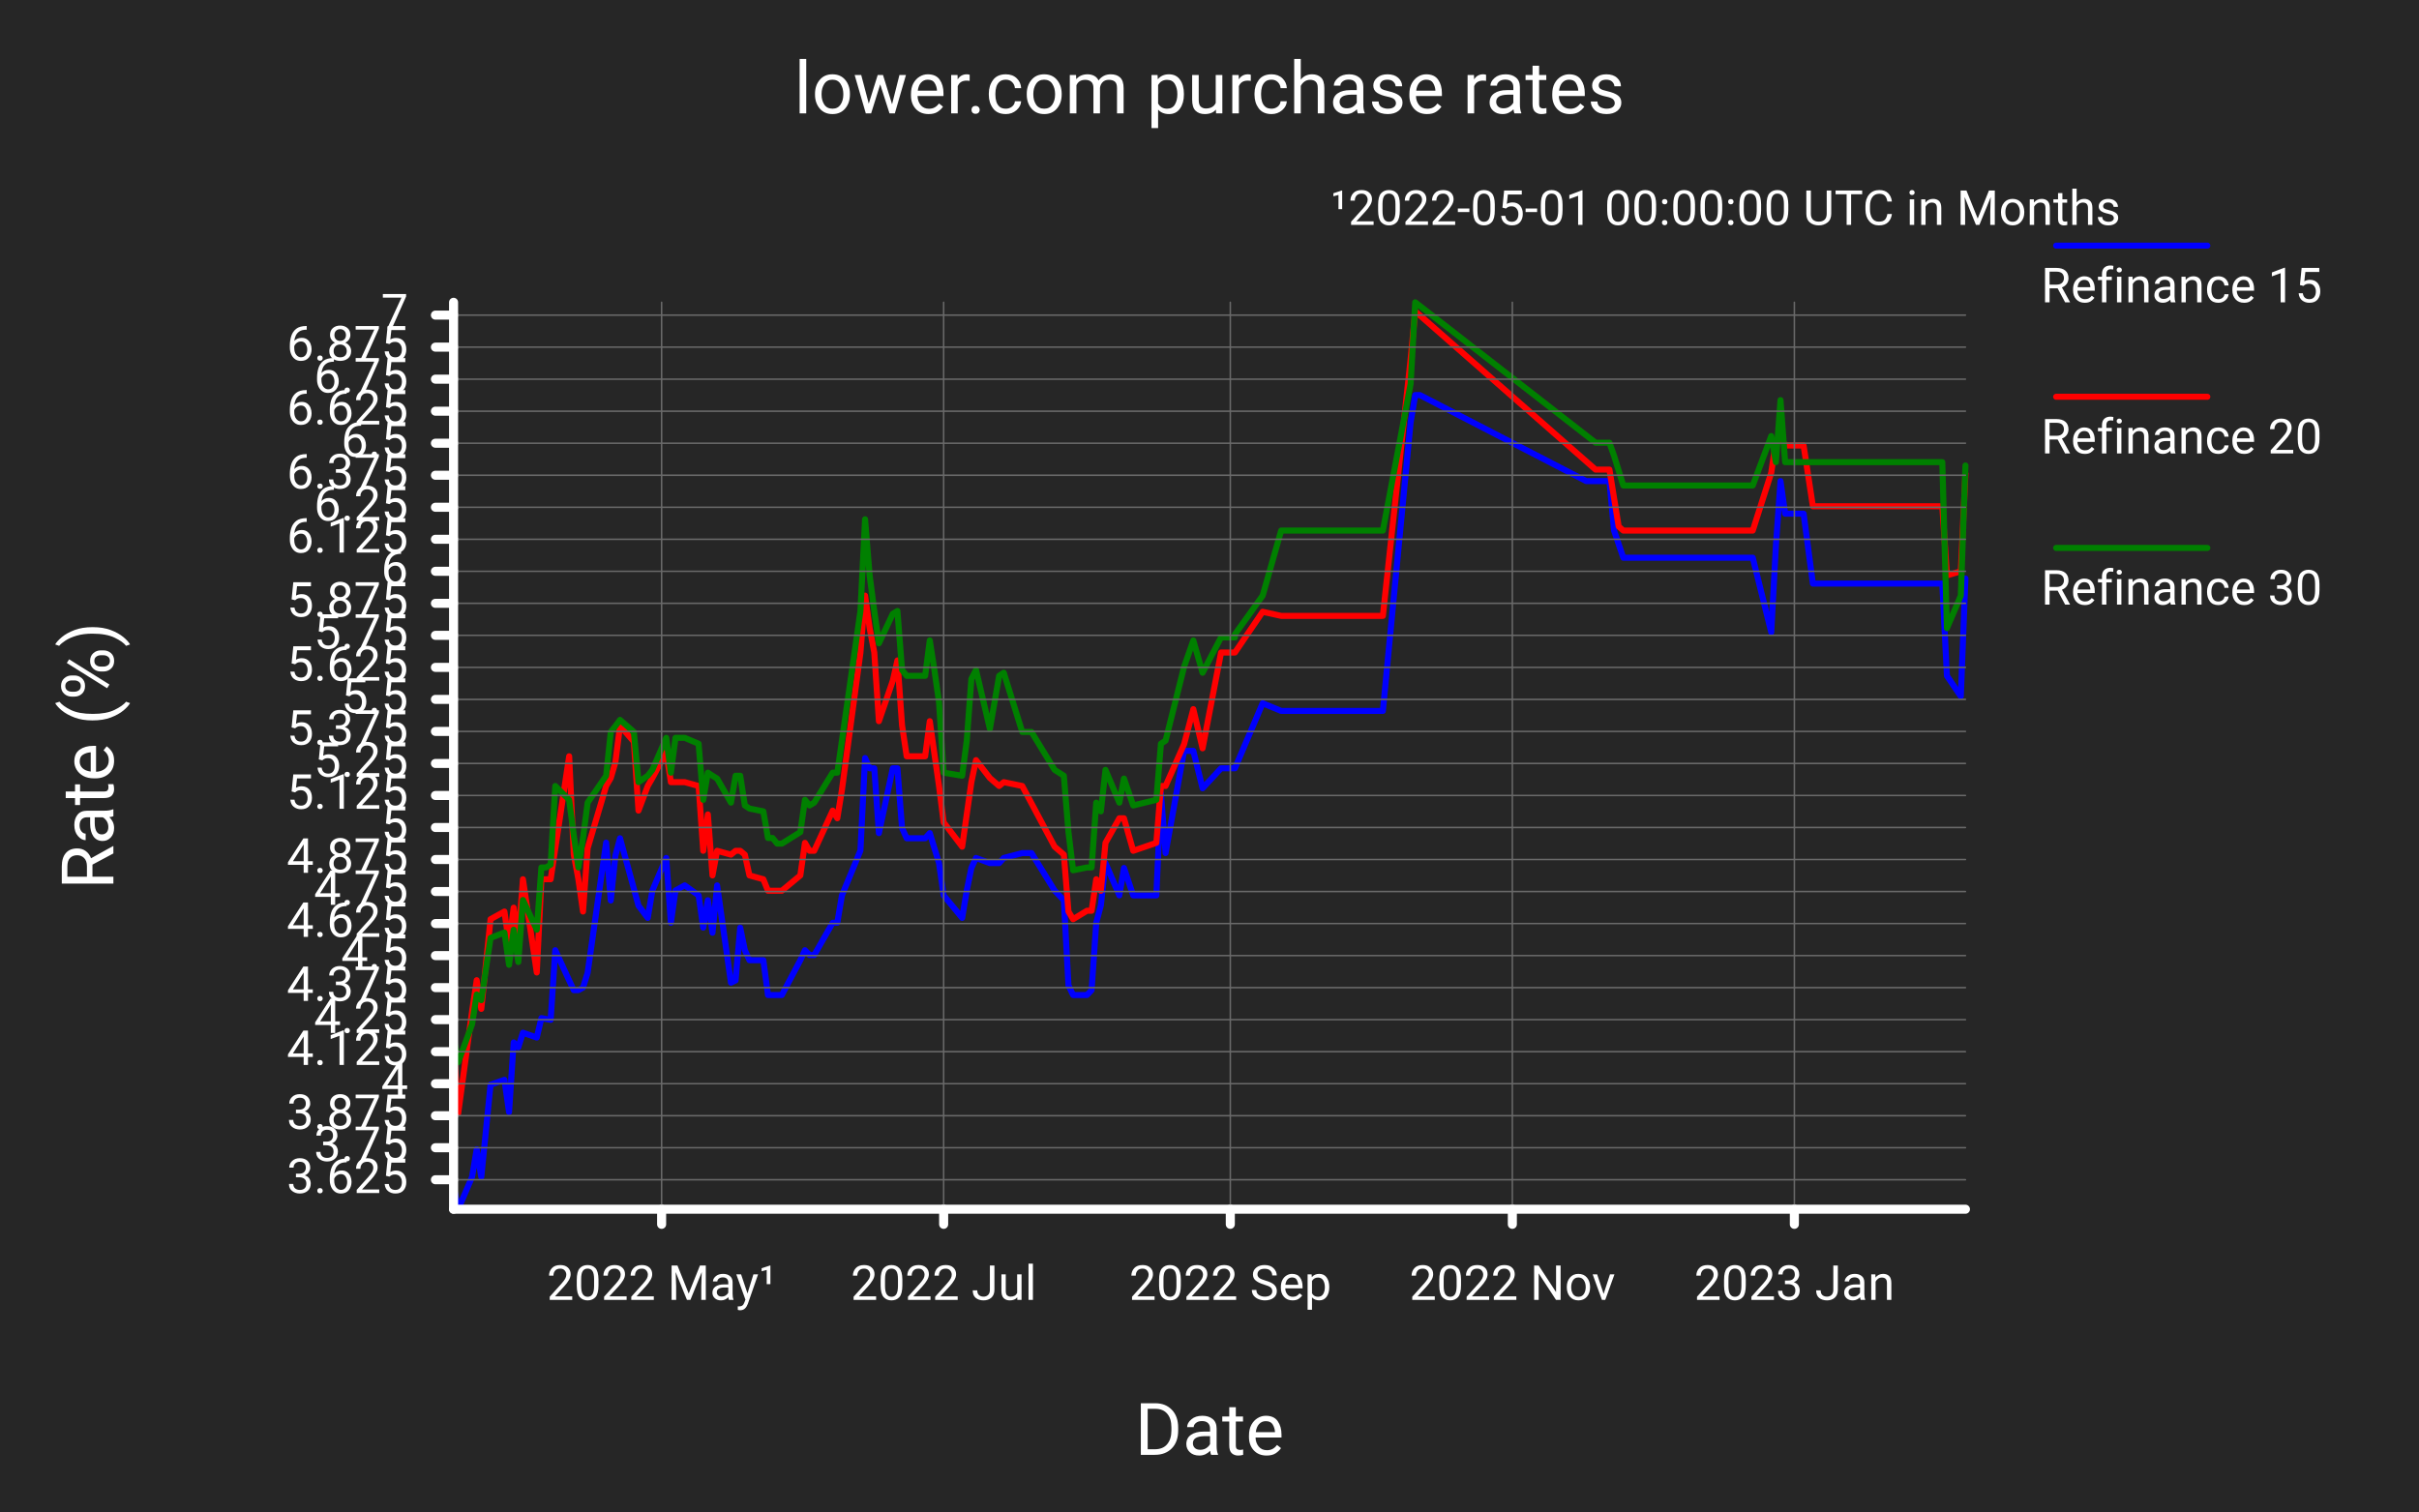
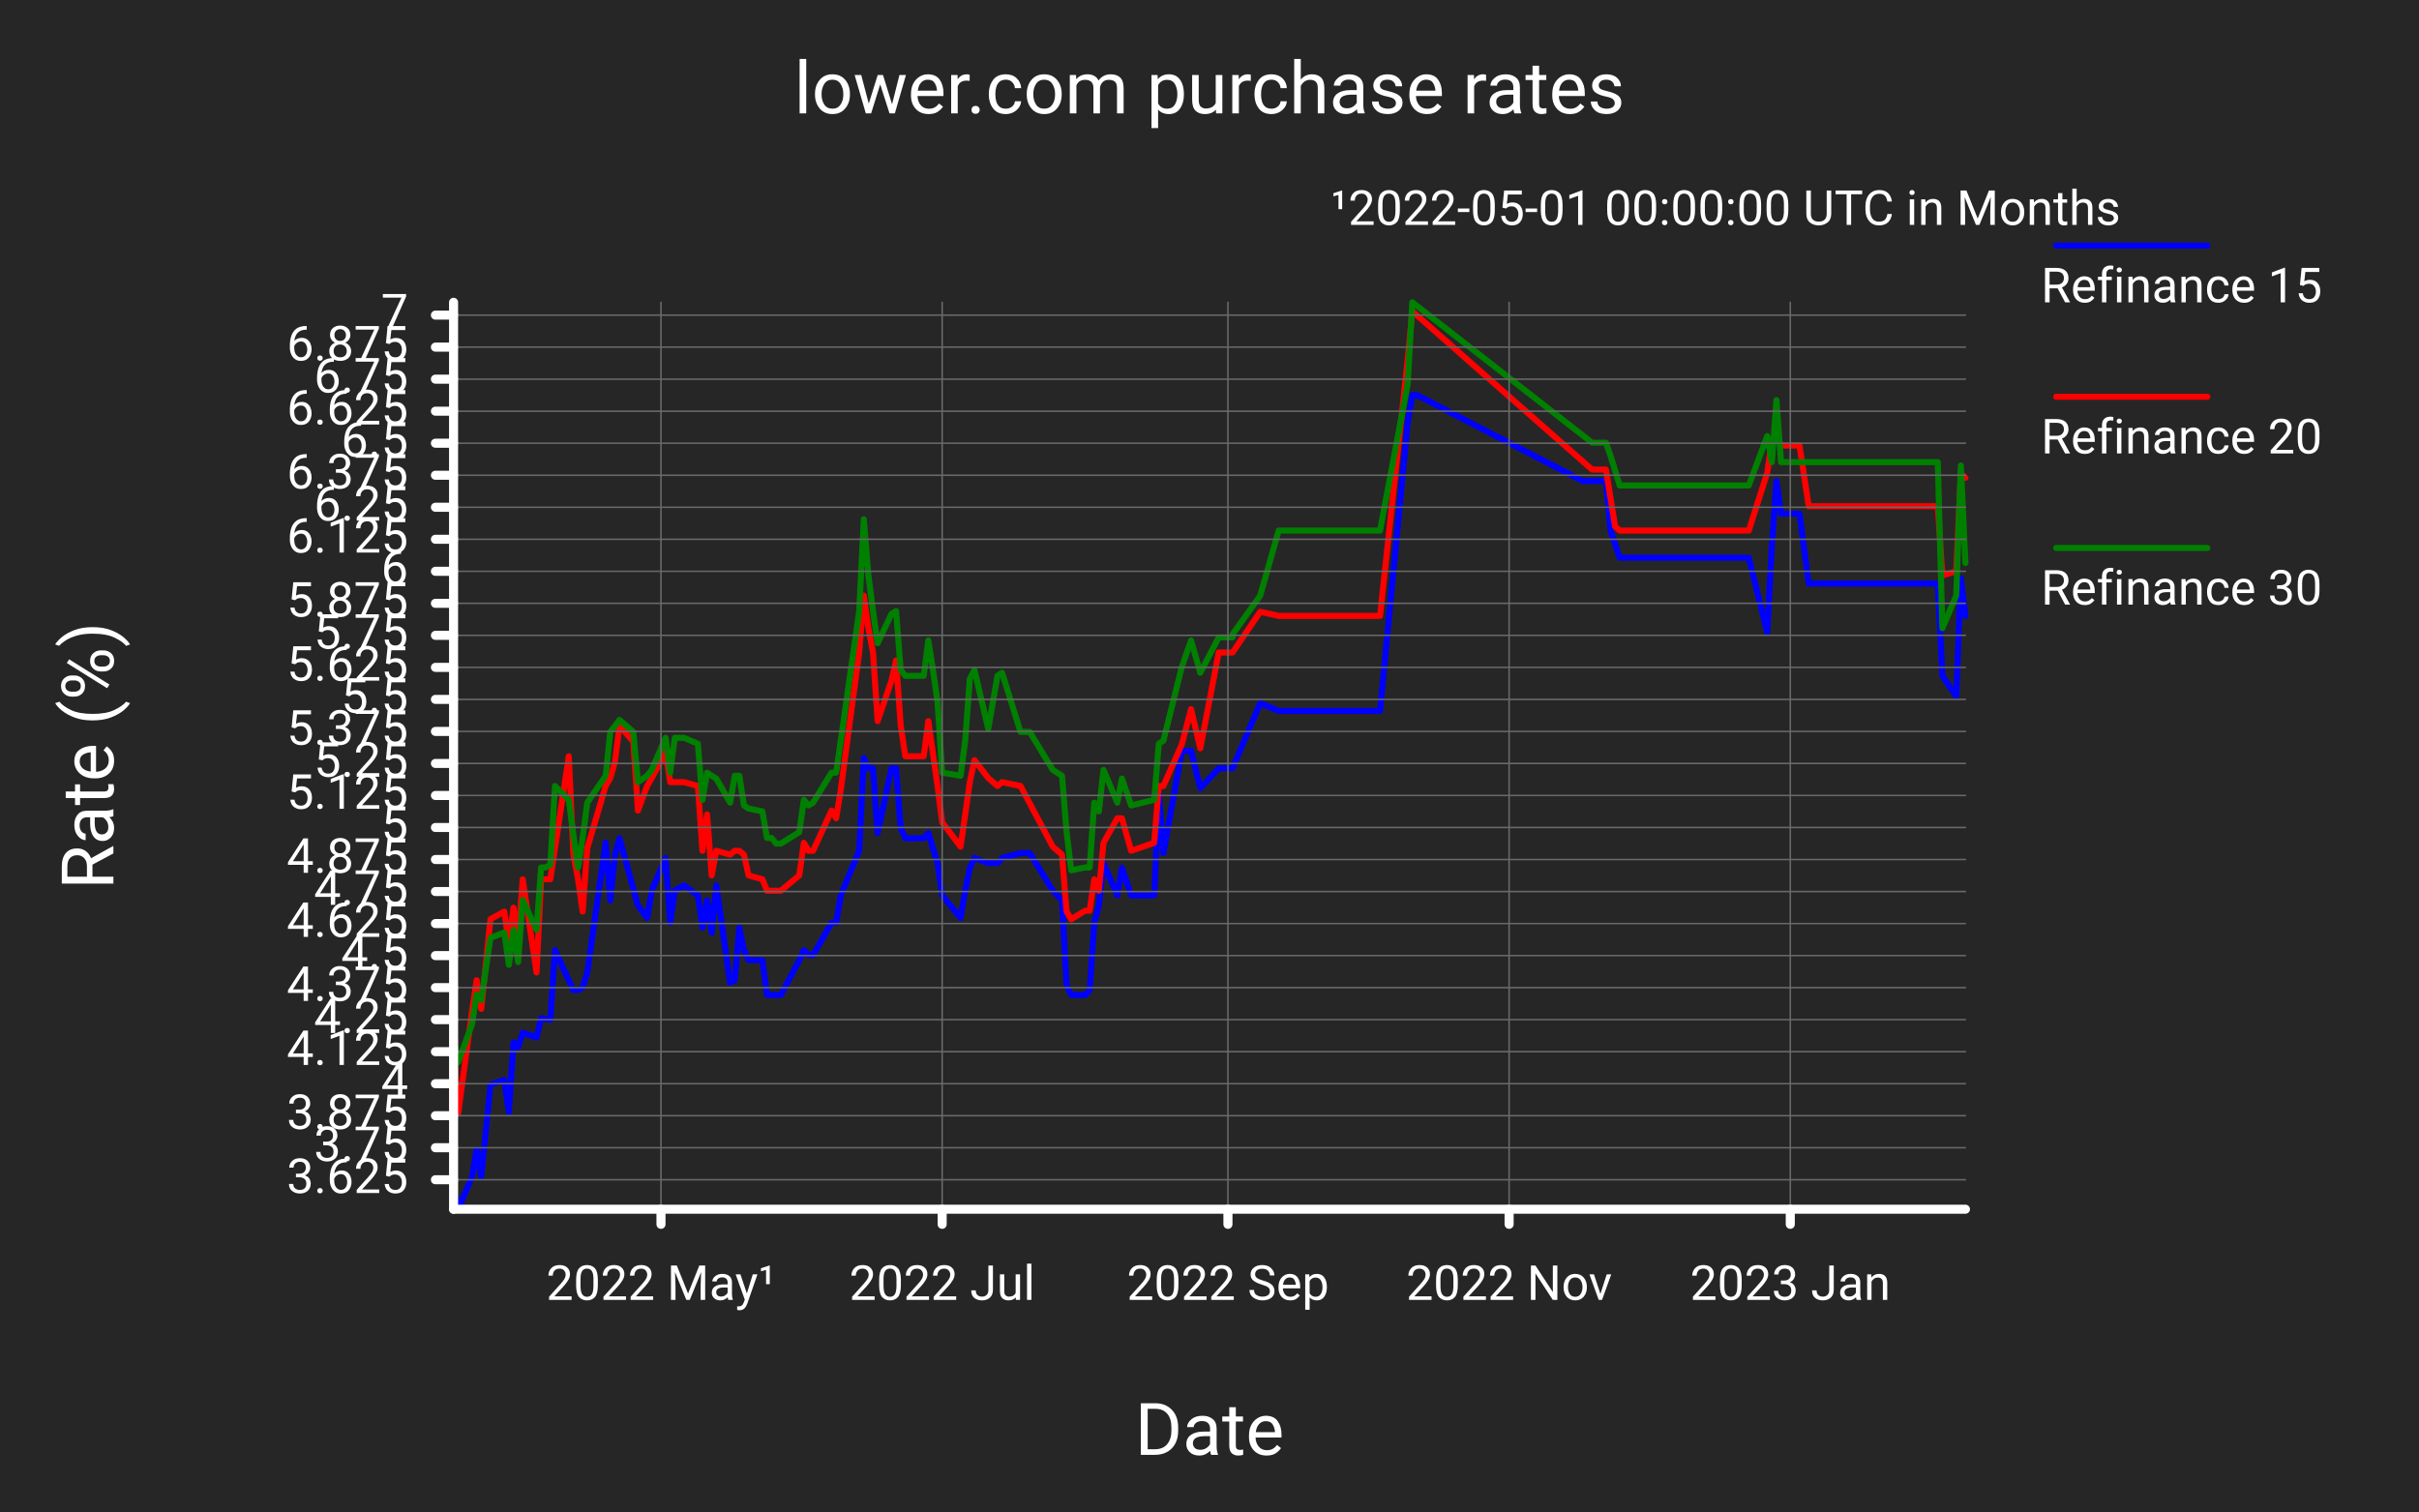
<svg xmlns="http://www.w3.org/2000/svg" class="poloto" width="800" height="500" viewBox="0 0 800 500">
  <style>.poloto{stroke-linecap:round;stroke-linejoin:round;font-family:Roboto,sans-serif;font-size:16px;}.poloto_background{fill:#262626;}.poloto_scatter{stroke-width:7}.poloto_tick_line{stroke:dimgray;stroke-width:0.5}.poloto_line{stroke-width:2}.poloto_text{fill: white;}.poloto_axis_lines{stroke: white;stroke-width:3;fill:none;stroke-dasharray:none}.poloto_title{font-size:24px;dominant-baseline:start;text-anchor:middle;}.poloto_xname{font-size:24px;dominant-baseline:start;text-anchor:middle;}.poloto_yname{font-size:24px;dominant-baseline:start;text-anchor:middle;}.poloto0stroke{stroke:blue;}.poloto1stroke{stroke:red;}.poloto2stroke{stroke:green;}.poloto3stroke{stroke:gold;}.poloto4stroke{stroke:aqua;}.poloto5stroke{stroke:lime;}.poloto6stroke{stroke:orange;}.poloto7stroke{stroke:chocolate;}.poloto0fill{fill:blue;}.poloto1fill{fill:red;}.poloto2fill{fill:green;}.poloto3fill{fill:gold;}.poloto4fill{fill:aqua;}.poloto5fill{fill:lime;}.poloto6fill{fill:orange;}.poloto7fill{fill:chocolate;}</style>
  <circle r="1e5" class="poloto_background" />
  <text class="poloto_text poloto_legend_text" x="675" y="100">Refinance 15</text>
  <line class="poloto_line poloto_legend_icon poloto0stroke poloto0legend" stroke="black" x1="680" x2="730" y1="81.25" y2="81.25" />
-   <path class="poloto_line poloto0stroke" fill="none" stroke="black" d=" M 150.00 392.46 L 151.53 400.00 L 156.12 389.32 L 157.65 380.17 L 159.17 389.32 L 159.17 389.32 L 162.23 358.81 L 166.82 357.20 L 168.35 367.88 L 169.88 344.83 L 171.41 346.44 L 172.94 341.61 L 177.52 343.22 L 179.05 336.78 L 179.05 336.78 L 182.11 337.37 L 183.64 314.32 L 188.23 324.32 L 189.76 327.54 L 191.28 327.54 L 192.81 326.69 L 194.34 321.78 L 200.46 278.73 L 201.99 297.88 L 203.52 283.05 L 205.05 277.29 L 205.05 277.29 L 211.16 299.58 L 214.22 303.64 L 215.75 294.58 L 220.34 283.81 L 221.87 305.25 L 223.39 294.58 L 223.39 294.58 L 226.45 292.88 L 231.04 296.19 L 232.57 306.86 L 232.57 306.86 L 234.10 297.80 L 235.63 308.56 L 237.16 292.88 L 241.74 325.08 L 243.27 324.32 L 244.80 306.86 L 244.80 306.86 L 246.33 314.32 L 247.86 317.63 L 252.45 317.63 L 253.98 329.15 L 255.50 329.15 L 257.03 329.15 L 258.56 329.15 L 264.68 317.63 L 266.21 314.32 L 267.74 315.93 L 269.27 315.93 L 269.27 315.93 L 275.38 305.25 L 276.91 305.25 L 278.44 296.19 L 284.56 281.36 L 286.09 250.76 L 287.61 254.15 L 289.14 254.15 L 290.67 275.59 L 295.26 254.15 L 296.79 254.15 L 298.32 273.90 L 299.85 277.29 L 305.96 277.29 L 307.49 275.59 L 309.02 280.59 L 310.55 285.51 L 312.08 296.19 L 318.20 303.64 L 319.72 294.58 L 321.25 287.12 L 322.78 283.81 L 327.37 285.51 L 330.43 285.51 L 331.96 283.81 L 338.07 282.20 L 338.07 282.20 L 338.07 282.20 L 338.07 282.20 L 338.07 282.20 L 338.07 282.20 L 341.13 282.20 L 341.13 282.20 L 341.13 282.20 L 341.13 282.20 L 341.13 282.20 L 341.13 282.20 L 348.78 294.58 L 351.83 297.80 L 353.36 325.93 L 354.89 329.15 L 359.48 329.15 L 361.01 327.54 L 362.54 305.25 L 364.07 299.49 L 365.60 285.51 L 370.18 296.19 L 370.18 296.19 L 371.71 287.12 L 374.77 296.19 L 374.77 296.19 L 382.42 296.19 L 383.94 262.46 L 385.47 282.20 L 391.59 248.39 L 394.65 248.39 L 394.65 248.39 L 397.71 260.76 L 403.82 254.15 L 403.82 254.15 L 403.82 254.15 L 403.82 254.15 L 403.82 254.15 L 403.82 254.15 L 403.82 254.15 L 403.82 254.15 L 403.82 254.15 L 408.41 254.15 L 417.58 232.63 L 423.70 235.17 L 423.70 235.17 L 428.29 235.17 L 434.40 235.17 L 435.93 235.17 L 435.93 235.17 L 435.93 235.17 L 435.93 235.17 L 435.93 235.17 L 455.81 235.17 L 457.34 235.17 L 466.51 139.75 L 468.04 130.68 L 469.57 130.68 L 524.62 159.15 L 530.73 159.15 L 532.26 159.15 L 533.79 175.51 L 536.85 184.49 L 536.85 184.49 L 542.97 184.49 L 544.50 184.49 L 546.02 184.49 L 547.55 184.49 L 552.14 184.49 L 553.67 184.49 L 556.73 184.49 L 558.26 184.49 L 562.84 184.49 L 564.37 184.49 L 564.37 184.49 L 568.96 184.49 L 573.55 184.49 L 575.08 184.49 L 576.61 184.49 L 578.13 184.49 L 579.66 184.49 L 585.78 209.15 L 587.31 180.68 L 588.84 159.15 L 590.37 169.92 L 594.95 169.92 L 596.48 169.92 L 596.48 169.92 L 599.54 193.05 L 601.07 193.05 L 605.66 193.05 L 607.19 193.05 L 608.72 193.05 L 610.24 193.05 L 611.77 193.05 L 611.77 193.05 L 611.77 193.05 L 611.77 193.05 L 619.42 193.05 L 622.48 193.05 L 627.06 193.05 L 628.59 193.05 L 631.65 193.05 L 633.18 193.05 L 639.30 193.05 L 640.83 193.05 L 642.35 193.05 L 643.88 223.56 L 648.47 230.34 L 650.00 191.36" />
+   <path class="poloto_line poloto0stroke" fill="none" stroke="black" d=" M 150.00 392.46 L 151.52 400.00 L 156.10 389.32 L 157.62 380.17 L 159.15 389.32 L 159.15 389.32 L 162.20 358.81 L 166.77 357.20 L 168.29 367.88 L 169.82 344.83 L 171.34 346.44 L 172.87 341.61 L 177.44 343.22 L 178.96 336.78 L 178.96 336.78 L 182.01 337.37 L 183.54 314.32 L 188.11 324.32 L 189.63 327.54 L 191.16 327.54 L 192.68 326.69 L 194.21 321.78 L 200.30 278.73 L 201.83 297.88 L 203.35 283.05 L 204.88 277.29 L 204.88 277.29 L 210.98 299.58 L 214.02 303.64 L 215.55 294.58 L 220.12 283.81 L 221.65 305.25 L 223.17 294.58 L 223.17 294.58 L 226.22 292.88 L 230.79 296.19 L 232.32 306.86 L 232.32 306.86 L 233.84 297.80 L 235.37 308.56 L 236.89 292.88 L 241.46 325.08 L 242.99 324.32 L 244.51 306.86 L 244.51 306.86 L 246.04 314.32 L 247.56 317.63 L 252.13 317.63 L 253.66 329.15 L 255.18 329.15 L 256.71 329.15 L 258.23 329.15 L 264.33 317.63 L 265.85 314.32 L 267.38 315.93 L 268.90 315.93 L 268.90 315.93 L 275.00 305.25 L 276.52 305.25 L 278.05 296.19 L 284.15 281.36 L 285.67 250.76 L 287.20 254.15 L 288.72 254.15 L 290.24 275.59 L 294.82 254.15 L 296.34 254.15 L 297.87 273.90 L 299.39 277.29 L 305.49 277.29 L 307.01 275.59 L 308.54 280.59 L 310.06 285.51 L 311.59 296.19 L 317.68 303.64 L 319.21 294.58 L 320.73 287.12 L 322.26 283.81 L 326.83 285.51 L 329.88 285.51 L 331.40 283.81 L 337.50 282.20 L 337.50 282.20 L 337.50 282.20 L 337.50 282.20 L 337.50 282.20 L 337.50 282.20 L 340.55 282.20 L 340.55 282.20 L 340.55 282.20 L 340.55 282.20 L 340.55 282.20 L 340.55 282.20 L 348.17 294.58 L 351.22 297.80 L 352.74 325.93 L 354.27 329.15 L 358.84 329.15 L 360.37 327.54 L 361.89 305.25 L 363.41 299.49 L 364.94 285.51 L 369.51 296.19 L 369.51 296.19 L 371.04 287.12 L 374.09 296.19 L 374.09 296.19 L 381.71 296.19 L 383.23 262.46 L 384.76 282.20 L 390.85 248.39 L 393.90 248.39 L 393.90 248.39 L 396.95 260.76 L 403.05 254.15 L 403.05 254.15 L 403.05 254.15 L 403.05 254.15 L 403.05 254.15 L 403.05 254.15 L 403.05 254.15 L 403.05 254.15 L 403.05 254.15 L 407.62 254.15 L 416.77 232.63 L 422.87 235.17 L 422.87 235.17 L 427.44 235.17 L 433.54 235.17 L 435.06 235.17 L 435.06 235.17 L 435.06 235.17 L 435.06 235.17 L 435.06 235.17 L 454.88 235.17 L 456.40 235.17 L 465.55 139.75 L 467.07 130.68 L 468.60 130.68 L 523.48 159.15 L 529.57 159.15 L 531.10 159.15 L 532.62 175.51 L 535.67 184.49 L 535.67 184.49 L 541.77 184.49 L 543.29 184.49 L 544.82 184.49 L 546.34 184.49 L 550.91 184.49 L 552.44 184.49 L 555.49 184.49 L 557.01 184.49 L 561.59 184.49 L 563.11 184.49 L 563.11 184.49 L 567.68 184.49 L 572.26 184.49 L 573.78 184.49 L 575.30 184.49 L 576.83 184.49 L 578.35 184.49 L 584.45 209.15 L 585.98 180.68 L 587.50 159.15 L 589.02 169.92 L 593.60 169.92 L 595.12 169.92 L 595.12 169.92 L 598.17 193.05 L 599.70 193.05 L 604.27 193.05 L 605.79 193.05 L 607.32 193.05 L 608.84 193.05 L 610.37 193.05 L 610.37 193.05 L 610.37 193.05 L 610.37 193.05 L 617.99 193.05 L 621.04 193.05 L 625.61 193.05 L 627.13 193.05 L 630.18 193.05 L 631.71 193.05 L 637.80 193.05 L 639.33 193.05 L 640.85 193.05 L 642.38 223.56 L 646.95 230.34 L 648.48 191.36 L 650.00 203.81" />
  <text class="poloto_text poloto_legend_text" x="675" y="150">Refinance 20</text>
  <line class="poloto_line poloto_legend_icon poloto1stroke poloto1legend" stroke="black" x1="680" x2="730" y1="131.25" y2="131.25" />
-   <path class="poloto_line poloto1stroke" fill="none" stroke="black" d=" M 150.00 345.68 L 151.53 368.31 L 156.12 334.58 L 157.65 324.24 L 159.17 333.73 L 159.17 333.73 L 162.23 304.07 L 166.82 301.53 L 168.35 312.29 L 169.88 300.25 L 171.41 311.02 L 172.94 290.85 L 177.52 321.69 L 179.05 290.85 L 179.05 290.85 L 182.11 290.85 L 182.11 290.85 L 188.23 250.17 L 189.76 282.71 L 191.28 290.85 L 192.81 301.53 L 194.34 280.59 L 200.46 260.00 L 201.99 257.37 L 203.52 252.12 L 205.05 240.08 L 209.63 245.34 L 211.16 268.14 L 214.22 260.00 L 215.75 257.37 L 220.34 248.81 L 221.87 258.73 L 223.39 258.73 L 223.39 258.73 L 226.45 258.73 L 231.04 260.00 L 232.57 281.44 L 232.57 281.44 L 234.10 269.41 L 235.63 289.58 L 237.16 281.44 L 241.74 282.71 L 243.27 281.44 L 244.80 281.44 L 244.80 281.44 L 246.33 282.71 L 247.86 289.58 L 252.45 290.85 L 253.98 294.66 L 255.50 294.66 L 257.03 294.66 L 258.56 294.66 L 264.68 289.58 L 266.21 278.81 L 267.74 281.44 L 269.27 281.44 L 269.27 281.44 L 275.38 268.14 L 276.91 270.68 L 278.44 261.27 L 284.56 215.85 L 286.09 197.03 L 287.61 207.80 L 289.14 215.85 L 290.67 238.56 L 295.26 225.17 L 296.79 218.47 L 298.32 239.92 L 299.85 250.17 L 305.96 250.17 L 307.49 238.56 L 309.02 249.32 L 310.55 260.00 L 312.08 272.03 L 318.20 280.08 L 319.72 269.41 L 321.25 258.73 L 322.78 251.44 L 327.37 257.37 L 330.43 260.00 L 331.96 258.73 L 338.07 260.00 L 338.07 260.00 L 338.07 260.00 L 338.07 260.00 L 338.07 260.00 L 338.07 260.00 L 338.07 260.00 L 338.07 260.00 L 338.07 260.00 L 338.07 260.00 L 338.07 260.00 L 338.07 260.00 L 348.78 280.08 L 351.83 282.71 L 353.36 301.53 L 354.89 304.07 L 359.48 301.27 L 361.01 301.27 L 362.54 290.85 L 364.07 294.66 L 365.60 278.81 L 370.18 270.68 L 370.18 270.68 L 371.71 270.68 L 374.77 281.44 L 374.77 281.44 L 382.42 278.81 L 383.94 260.00 L 385.47 260.00 L 391.59 246.19 L 394.65 234.58 L 394.65 234.58 L 397.71 247.54 L 403.82 215.85 L 403.82 215.85 L 403.82 215.85 L 403.82 215.85 L 403.82 215.85 L 403.82 215.85 L 403.82 215.85 L 403.82 215.85 L 403.82 215.85 L 408.41 215.85 L 417.58 202.37 L 423.70 203.73 L 426.76 203.73 L 428.29 203.73 L 428.29 203.73 L 435.93 203.73 L 437.46 203.73 L 437.46 203.73 L 437.46 203.73 L 437.46 203.73 L 455.81 203.73 L 457.34 203.73 L 466.51 118.81 L 468.04 102.97 L 468.04 102.97 L 527.68 155.34 L 530.73 155.34 L 532.26 155.34 L 535.32 174.15 L 536.85 175.51 L 536.85 175.51 L 542.97 175.51 L 544.50 175.51 L 546.02 175.51 L 547.55 175.51 L 552.14 175.51 L 553.67 175.51 L 556.73 175.51 L 558.26 175.51 L 562.84 175.51 L 564.37 175.51 L 564.37 175.51 L 568.96 175.51 L 573.55 175.51 L 575.08 175.51 L 576.61 175.51 L 578.13 175.51 L 579.66 175.51 L 585.78 156.36 L 587.31 145.93 L 588.84 144.58 L 590.37 147.37 L 594.95 147.37 L 596.48 147.37 L 596.48 147.37 L 599.54 167.46 L 601.07 167.46 L 605.66 167.46 L 607.19 167.46 L 608.72 167.46 L 610.24 167.46 L 611.77 167.46 L 611.77 167.46 L 617.89 167.46 L 617.89 167.46 L 619.42 167.46 L 622.48 167.46 L 627.06 167.46 L 628.59 167.46 L 631.65 167.46 L 633.18 167.46 L 639.30 167.46 L 640.83 167.46 L 642.35 167.46 L 643.88 190.34 L 648.47 188.98 L 650.00 156.69" />
+   <path class="poloto_line poloto1stroke" fill="none" stroke="black" d=" M 150.00 345.68 L 151.52 368.31 L 156.10 334.58 L 157.62 324.24 L 159.15 333.73 L 159.15 333.73 L 162.20 304.07 L 166.77 301.53 L 168.29 312.29 L 169.82 300.25 L 171.34 311.02 L 172.87 290.85 L 177.44 321.69 L 178.96 290.85 L 178.96 290.85 L 182.01 290.85 L 182.01 290.85 L 188.11 250.17 L 189.63 282.71 L 191.16 290.85 L 192.68 301.53 L 194.21 280.59 L 200.30 260.00 L 201.83 257.37 L 203.35 252.12 L 204.88 240.08 L 209.45 245.34 L 210.98 268.14 L 214.02 260.00 L 215.55 257.37 L 220.12 248.81 L 221.65 258.73 L 223.17 258.73 L 223.17 258.73 L 226.22 258.73 L 230.79 260.00 L 232.32 281.44 L 232.32 281.44 L 233.84 269.41 L 235.37 289.58 L 236.89 281.44 L 241.46 282.71 L 242.99 281.44 L 244.51 281.44 L 244.51 281.44 L 246.04 282.71 L 247.56 289.58 L 252.13 290.85 L 253.66 294.66 L 255.18 294.66 L 256.71 294.66 L 258.23 294.66 L 264.33 289.58 L 265.85 278.81 L 267.38 281.44 L 268.90 281.44 L 268.90 281.44 L 275.00 268.14 L 276.52 270.68 L 278.05 261.27 L 284.15 215.85 L 285.67 197.03 L 287.20 207.80 L 288.72 215.85 L 290.24 238.56 L 294.82 225.17 L 296.34 218.47 L 297.87 239.92 L 299.39 250.17 L 305.49 250.17 L 307.01 238.56 L 308.54 249.32 L 310.06 260.00 L 311.59 272.03 L 317.68 280.08 L 319.21 269.41 L 320.73 258.73 L 322.26 251.44 L 326.83 257.37 L 329.88 260.00 L 331.40 258.73 L 337.50 260.00 L 337.50 260.00 L 337.50 260.00 L 337.50 260.00 L 337.50 260.00 L 337.50 260.00 L 337.50 260.00 L 337.50 260.00 L 337.50 260.00 L 337.50 260.00 L 337.50 260.00 L 337.50 260.00 L 348.17 280.08 L 351.22 282.71 L 352.74 301.53 L 354.27 304.07 L 358.84 301.27 L 360.37 301.27 L 361.89 290.85 L 363.41 294.66 L 364.94 278.81 L 369.51 270.68 L 369.51 270.68 L 371.04 270.68 L 374.09 281.44 L 374.09 281.44 L 381.71 278.81 L 383.23 260.00 L 384.76 260.00 L 390.85 246.19 L 393.90 234.58 L 393.90 234.58 L 396.95 247.54 L 403.05 215.85 L 403.05 215.85 L 403.05 215.85 L 403.05 215.85 L 403.05 215.85 L 403.05 215.85 L 403.05 215.85 L 403.05 215.85 L 403.05 215.85 L 407.62 215.85 L 416.77 202.37 L 422.87 203.73 L 425.91 203.73 L 427.44 203.73 L 427.44 203.73 L 435.06 203.73 L 436.59 203.73 L 436.59 203.73 L 436.59 203.73 L 436.59 203.73 L 454.88 203.73 L 456.40 203.73 L 465.55 118.81 L 467.07 102.97 L 467.07 102.97 L 526.52 155.34 L 529.57 155.34 L 531.10 155.34 L 534.15 174.15 L 535.67 175.51 L 535.67 175.51 L 541.77 175.51 L 543.29 175.51 L 544.82 175.51 L 546.34 175.51 L 550.91 175.51 L 552.44 175.51 L 555.49 175.51 L 557.01 175.51 L 561.59 175.51 L 563.11 175.51 L 563.11 175.51 L 567.68 175.51 L 572.26 175.51 L 573.78 175.51 L 575.30 175.51 L 576.83 175.51 L 578.35 175.51 L 584.45 156.36 L 585.98 145.93 L 587.50 144.58 L 589.02 147.37 L 593.60 147.37 L 595.12 147.37 L 595.12 147.37 L 598.17 167.46 L 599.70 167.46 L 604.27 167.46 L 605.79 167.46 L 607.32 167.46 L 608.84 167.46 L 610.37 167.46 L 610.37 167.46 L 616.46 167.46 L 616.46 167.46 L 617.99 167.46 L 621.04 167.46 L 625.61 167.46 L 627.13 167.46 L 630.18 167.46 L 631.71 167.46 L 637.80 167.46 L 639.33 167.46 L 640.85 167.46 L 642.38 190.34 L 646.95 188.98 L 648.48 156.69 L 650.00 158.05" />
  <text class="poloto_text poloto_legend_text" x="675" y="200">Refinance 30</text>
  <line class="poloto_line poloto_legend_icon poloto2stroke poloto2legend" stroke="black" x1="680" x2="730" y1="181.25" y2="181.25" />
-   <path class="poloto_line poloto2stroke" fill="none" stroke="black" d=" M 150.00 343.31 L 151.53 351.36 L 156.12 338.81 L 157.65 328.98 L 159.17 330.85 L 159.17 330.85 L 162.23 310.25 L 166.82 308.47 L 168.35 319.15 L 169.88 307.54 L 171.41 318.22 L 172.94 297.71 L 177.52 307.54 L 179.05 286.95 L 180.58 286.95 L 182.11 286.02 L 183.64 260.00 L 188.23 264.58 L 189.76 276.27 L 191.28 286.95 L 192.81 277.20 L 194.34 265.51 L 200.46 256.61 L 201.99 242.12 L 203.52 240.17 L 205.05 238.14 L 209.63 242.12 L 211.16 258.73 L 214.22 256.61 L 215.75 254.66 L 220.34 244.07 L 221.87 255.59 L 223.39 244.07 L 223.39 244.07 L 226.45 244.07 L 231.04 246.02 L 232.57 264.58 L 232.57 264.58 L 234.10 255.59 L 235.63 256.61 L 237.16 257.54 L 241.74 265.51 L 243.27 256.61 L 244.80 256.61 L 244.80 256.61 L 246.33 266.44 L 247.86 267.46 L 252.45 268.39 L 253.98 277.20 L 255.50 277.20 L 257.03 279.07 L 258.56 279.07 L 264.68 275.25 L 266.21 264.58 L 267.74 266.44 L 269.27 265.51 L 269.27 265.51 L 275.38 255.59 L 276.91 255.59 L 278.44 245.00 L 284.56 202.12 L 286.09 171.78 L 287.61 190.34 L 289.14 202.12 L 290.67 212.80 L 295.26 203.05 L 296.79 202.12 L 298.32 221.61 L 299.85 223.56 L 305.96 223.56 L 307.49 211.86 L 309.02 221.61 L 310.55 232.29 L 312.08 255.59 L 318.20 256.61 L 319.72 245.00 L 321.25 224.58 L 322.78 221.61 L 327.37 241.10 L 330.43 223.56 L 331.96 222.54 L 338.07 242.12 L 338.07 242.12 L 338.07 242.12 L 338.07 242.12 L 338.07 242.12 L 338.07 242.12 L 341.13 242.12 L 341.13 242.12 L 341.13 242.12 L 341.13 242.12 L 341.13 242.12 L 341.13 242.12 L 348.78 254.66 L 351.83 256.61 L 353.36 275.25 L 354.89 287.88 L 359.48 286.95 L 361.01 286.95 L 362.54 265.51 L 364.07 268.39 L 365.60 254.66 L 370.18 265.51 L 370.18 265.51 L 371.71 257.54 L 374.77 266.44 L 374.77 266.44 L 382.42 264.58 L 383.94 246.02 L 385.47 245.00 L 391.59 220.59 L 394.65 211.86 L 394.65 211.86 L 397.71 222.54 L 403.82 210.85 L 403.82 210.85 L 403.82 210.85 L 403.82 210.85 L 403.82 210.85 L 403.82 210.85 L 403.82 210.85 L 403.82 210.85 L 408.41 210.85 L 408.41 209.83 L 417.58 197.03 L 423.70 175.51 L 423.70 175.51 L 428.29 175.51 L 428.29 175.51 L 435.93 175.51 L 437.46 175.51 L 437.46 175.51 L 437.46 175.51 L 437.46 175.51 L 455.81 175.51 L 457.34 175.51 L 466.51 127.03 L 468.04 100.00 L 468.04 100.00 L 527.68 146.44 L 530.73 146.44 L 532.26 146.44 L 533.79 150.76 L 536.85 160.59 L 536.85 160.59 L 542.97 160.59 L 544.50 160.59 L 546.02 160.59 L 547.55 160.59 L 552.14 160.59 L 553.67 160.59 L 556.73 160.59 L 558.26 160.59 L 562.84 160.59 L 564.37 160.59 L 564.37 160.59 L 568.96 160.59 L 573.55 160.59 L 575.08 160.59 L 576.61 160.59 L 578.13 160.59 L 579.66 160.59 L 585.78 144.24 L 587.31 152.88 L 588.84 132.37 L 590.37 152.88 L 594.95 152.88 L 596.48 152.88 L 596.48 152.88 L 599.54 152.88 L 601.07 152.88 L 605.66 152.88 L 607.19 152.88 L 608.72 152.88 L 610.24 152.88 L 611.77 152.88 L 611.77 152.88 L 617.89 152.88 L 617.89 152.88 L 619.42 152.88 L 622.48 152.88 L 627.06 152.88 L 628.59 152.88 L 631.65 152.88 L 633.18 152.88 L 639.30 152.88 L 640.83 152.88 L 642.35 152.88 L 643.88 207.80 L 648.47 197.03 L 650.00 153.98" />
+   <path class="poloto_line poloto2stroke" fill="none" stroke="black" d=" M 150.00 343.31 L 151.52 351.36 L 156.10 338.81 L 157.62 328.98 L 159.15 330.85 L 159.15 330.85 L 162.20 310.25 L 166.77 308.47 L 168.29 319.15 L 169.82 307.54 L 171.34 318.22 L 172.87 297.71 L 177.44 307.54 L 178.96 286.95 L 180.49 286.95 L 182.01 286.02 L 183.54 260.00 L 188.11 264.58 L 189.63 276.27 L 191.16 286.95 L 192.68 277.20 L 194.21 265.51 L 200.30 256.61 L 201.83 242.12 L 203.35 240.17 L 204.88 238.14 L 209.45 242.12 L 210.98 258.73 L 214.02 256.61 L 215.55 254.66 L 220.12 244.07 L 221.65 255.59 L 223.17 244.07 L 223.17 244.07 L 226.22 244.07 L 230.79 246.02 L 232.32 264.58 L 232.32 264.58 L 233.84 255.59 L 235.37 256.61 L 236.89 257.54 L 241.46 265.51 L 242.99 256.61 L 244.51 256.61 L 244.51 256.61 L 246.04 266.44 L 247.56 267.46 L 252.13 268.39 L 253.66 277.20 L 255.18 277.20 L 256.71 279.07 L 258.23 279.07 L 264.33 275.25 L 265.85 264.58 L 267.38 266.44 L 268.90 265.51 L 268.90 265.51 L 275.00 255.59 L 276.52 255.59 L 278.05 245.00 L 284.15 202.12 L 285.67 171.78 L 287.20 190.34 L 288.72 202.12 L 290.24 212.80 L 294.82 203.05 L 296.34 202.12 L 297.87 221.61 L 299.39 223.56 L 305.49 223.56 L 307.01 211.86 L 308.54 221.61 L 310.06 232.29 L 311.59 255.59 L 317.68 256.61 L 319.21 245.00 L 320.73 224.58 L 322.26 221.61 L 326.83 241.10 L 329.88 223.56 L 331.40 222.54 L 337.50 242.12 L 337.50 242.12 L 337.50 242.12 L 337.50 242.12 L 337.50 242.12 L 337.50 242.12 L 340.55 242.12 L 340.55 242.12 L 340.55 242.12 L 340.55 242.12 L 340.55 242.12 L 340.55 242.12 L 348.17 254.66 L 351.22 256.61 L 352.74 275.25 L 354.27 287.88 L 358.84 286.95 L 360.37 286.95 L 361.89 265.51 L 363.41 268.39 L 364.94 254.66 L 369.51 265.51 L 369.51 265.51 L 371.04 257.54 L 374.09 266.44 L 374.09 266.44 L 381.71 264.58 L 383.23 246.02 L 384.76 245.00 L 390.85 220.59 L 393.90 211.86 L 393.90 211.86 L 396.95 222.54 L 403.05 210.85 L 403.05 210.85 L 403.05 210.85 L 403.05 210.85 L 403.05 210.85 L 403.05 210.85 L 403.05 210.85 L 403.05 210.85 L 407.62 210.85 L 407.62 209.83 L 416.77 197.03 L 422.87 175.51 L 422.87 175.51 L 427.44 175.51 L 427.44 175.51 L 435.06 175.51 L 436.59 175.51 L 436.59 175.51 L 436.59 175.51 L 436.59 175.51 L 454.88 175.51 L 456.40 175.51 L 465.55 127.03 L 467.07 100.00 L 467.07 100.00 L 526.52 146.44 L 529.57 146.44 L 531.10 146.44 L 532.62 150.76 L 535.67 160.59 L 535.67 160.59 L 541.77 160.59 L 543.29 160.59 L 544.82 160.59 L 546.34 160.59 L 550.91 160.59 L 552.44 160.59 L 555.49 160.59 L 557.01 160.59 L 561.59 160.59 L 563.11 160.59 L 563.11 160.59 L 567.68 160.59 L 572.26 160.59 L 573.78 160.59 L 575.30 160.59 L 576.83 160.59 L 578.35 160.59 L 584.45 144.24 L 585.98 152.88 L 587.50 132.37 L 589.02 152.88 L 593.60 152.88 L 595.12 152.88 L 595.12 152.88 L 598.17 152.88 L 599.70 152.88 L 604.27 152.88 L 605.79 152.88 L 607.32 152.88 L 608.84 152.88 L 610.37 152.88 L 610.37 152.88 L 616.46 152.88 L 616.46 152.88 L 617.99 152.88 L 621.04 152.88 L 625.61 152.88 L 627.13 152.88 L 630.18 152.88 L 631.71 152.88 L 637.80 152.88 L 639.33 152.88 L 640.85 152.88 L 642.38 207.80 L 646.95 197.03 L 648.48 153.98 L 650.00 186.27" />
  <text class="poloto_labels poloto_text poloto_title" x="400" y="37.5">lower.com purchase rates</text>
  <text class="poloto_labels poloto_text poloto_xname" x="400" y="481.25">Date</text>
  <text class="poloto_labels poloto_text poloto_yname" transform="rotate(-90,37.5,250)" x="37.5" y="250">Rate (%)</text>
  <text class="poloto_tick_labels poloto_text" dominant-baseline="middle" text-anchor="start" x="150" y="70" />
  <line class="poloto_axis_lines" stroke="black" x1="150" x2="144" y1="390.254" y2="390.254" />
  <line class="poloto_tick_line" stroke="black" x1="150" x2="650" y1="390.254" y2="390.254" />
  <text class="poloto_tick_labels poloto_text" dominant-baseline="middle" text-anchor="end" x="135" y="390.254">3.625</text>
  <line class="poloto_axis_lines" stroke="black" x1="150" x2="144" y1="379.661" y2="379.661" />
  <line class="poloto_tick_line" stroke="black" x1="150" x2="650" y1="379.661" y2="379.661" />
  <text class="poloto_tick_labels poloto_text" dominant-baseline="middle" text-anchor="end" x="135" y="379.661">3.75</text>
  <line class="poloto_axis_lines" stroke="black" x1="150" x2="144" y1="369.068" y2="369.068" />
  <line class="poloto_tick_line" stroke="black" x1="150" x2="650" y1="369.068" y2="369.068" />
  <text class="poloto_tick_labels poloto_text" dominant-baseline="middle" text-anchor="end" x="135" y="369.068">3.875</text>
  <line class="poloto_axis_lines" stroke="black" x1="150" x2="144" y1="358.475" y2="358.475" />
  <line class="poloto_tick_line" stroke="black" x1="150" x2="650" y1="358.475" y2="358.475" />
  <text class="poloto_tick_labels poloto_text" dominant-baseline="middle" text-anchor="end" x="135" y="358.475">4</text>
  <line class="poloto_axis_lines" stroke="black" x1="150" x2="144" y1="347.881" y2="347.881" />
  <line class="poloto_tick_line" stroke="black" x1="150" x2="650" y1="347.881" y2="347.881" />
  <text class="poloto_tick_labels poloto_text" dominant-baseline="middle" text-anchor="end" x="135" y="347.881">4.125</text>
  <line class="poloto_axis_lines" stroke="black" x1="150" x2="144" y1="337.288" y2="337.288" />
  <line class="poloto_tick_line" stroke="black" x1="150" x2="650" y1="337.288" y2="337.288" />
  <text class="poloto_tick_labels poloto_text" dominant-baseline="middle" text-anchor="end" x="135" y="337.288">4.25</text>
  <line class="poloto_axis_lines" stroke="black" x1="150" x2="144" y1="326.695" y2="326.695" />
  <line class="poloto_tick_line" stroke="black" x1="150" x2="650" y1="326.695" y2="326.695" />
  <text class="poloto_tick_labels poloto_text" dominant-baseline="middle" text-anchor="end" x="135" y="326.695">4.375</text>
  <line class="poloto_axis_lines" stroke="black" x1="150" x2="144" y1="316.102" y2="316.102" />
  <line class="poloto_tick_line" stroke="black" x1="150" x2="650" y1="316.102" y2="316.102" />
  <text class="poloto_tick_labels poloto_text" dominant-baseline="middle" text-anchor="end" x="135" y="316.102">4.5</text>
  <line class="poloto_axis_lines" stroke="black" x1="150" x2="144" y1="305.508" y2="305.508" />
  <line class="poloto_tick_line" stroke="black" x1="150" x2="650" y1="305.508" y2="305.508" />
  <text class="poloto_tick_labels poloto_text" dominant-baseline="middle" text-anchor="end" x="135" y="305.508">4.625</text>
  <line class="poloto_axis_lines" stroke="black" x1="150" x2="144" y1="294.915" y2="294.915" />
  <line class="poloto_tick_line" stroke="black" x1="150" x2="650" y1="294.915" y2="294.915" />
  <text class="poloto_tick_labels poloto_text" dominant-baseline="middle" text-anchor="end" x="135" y="294.915">4.75</text>
  <line class="poloto_axis_lines" stroke="black" x1="150" x2="144" y1="284.322" y2="284.322" />
  <line class="poloto_tick_line" stroke="black" x1="150" x2="650" y1="284.322" y2="284.322" />
  <text class="poloto_tick_labels poloto_text" dominant-baseline="middle" text-anchor="end" x="135" y="284.322">4.875</text>
  <line class="poloto_axis_lines" stroke="black" x1="150" x2="144" y1="273.729" y2="273.729" />
  <line class="poloto_tick_line" stroke="black" x1="150" x2="650" y1="273.729" y2="273.729" />
  <text class="poloto_tick_labels poloto_text" dominant-baseline="middle" text-anchor="end" x="135" y="273.729">5</text>
  <line class="poloto_axis_lines" stroke="black" x1="150" x2="144" y1="263.136" y2="263.136" />
  <line class="poloto_tick_line" stroke="black" x1="150" x2="650" y1="263.136" y2="263.136" />
  <text class="poloto_tick_labels poloto_text" dominant-baseline="middle" text-anchor="end" x="135" y="263.136">5.125</text>
  <line class="poloto_axis_lines" stroke="black" x1="150" x2="144" y1="252.542" y2="252.542" />
  <line class="poloto_tick_line" stroke="black" x1="150" x2="650" y1="252.542" y2="252.542" />
  <text class="poloto_tick_labels poloto_text" dominant-baseline="middle" text-anchor="end" x="135" y="252.542">5.25</text>
  <line class="poloto_axis_lines" stroke="black" x1="150" x2="144" y1="241.949" y2="241.949" />
  <line class="poloto_tick_line" stroke="black" x1="150" x2="650" y1="241.949" y2="241.949" />
  <text class="poloto_tick_labels poloto_text" dominant-baseline="middle" text-anchor="end" x="135" y="241.949">5.375</text>
  <line class="poloto_axis_lines" stroke="black" x1="150" x2="144" y1="231.356" y2="231.356" />
  <line class="poloto_tick_line" stroke="black" x1="150" x2="650" y1="231.356" y2="231.356" />
  <text class="poloto_tick_labels poloto_text" dominant-baseline="middle" text-anchor="end" x="135" y="231.356">5.5</text>
  <line class="poloto_axis_lines" stroke="black" x1="150" x2="144" y1="220.763" y2="220.763" />
  <line class="poloto_tick_line" stroke="black" x1="150" x2="650" y1="220.763" y2="220.763" />
  <text class="poloto_tick_labels poloto_text" dominant-baseline="middle" text-anchor="end" x="135" y="220.763">5.625</text>
  <line class="poloto_axis_lines" stroke="black" x1="150" x2="144" y1="210.169" y2="210.169" />
  <line class="poloto_tick_line" stroke="black" x1="150" x2="650" y1="210.169" y2="210.169" />
  <text class="poloto_tick_labels poloto_text" dominant-baseline="middle" text-anchor="end" x="135" y="210.169">5.75</text>
  <line class="poloto_axis_lines" stroke="black" x1="150" x2="144" y1="199.576" y2="199.576" />
  <line class="poloto_tick_line" stroke="black" x1="150" x2="650" y1="199.576" y2="199.576" />
  <text class="poloto_tick_labels poloto_text" dominant-baseline="middle" text-anchor="end" x="135" y="199.576">5.875</text>
  <line class="poloto_axis_lines" stroke="black" x1="150" x2="144" y1="188.983" y2="188.983" />
  <line class="poloto_tick_line" stroke="black" x1="150" x2="650" y1="188.983" y2="188.983" />
  <text class="poloto_tick_labels poloto_text" dominant-baseline="middle" text-anchor="end" x="135" y="188.983">6</text>
  <line class="poloto_axis_lines" stroke="black" x1="150" x2="144" y1="178.39" y2="178.39" />
  <line class="poloto_tick_line" stroke="black" x1="150" x2="650" y1="178.39" y2="178.39" />
  <text class="poloto_tick_labels poloto_text" dominant-baseline="middle" text-anchor="end" x="135" y="178.39">6.125</text>
  <line class="poloto_axis_lines" stroke="black" x1="150" x2="144" y1="167.797" y2="167.797" />
  <line class="poloto_tick_line" stroke="black" x1="150" x2="650" y1="167.797" y2="167.797" />
  <text class="poloto_tick_labels poloto_text" dominant-baseline="middle" text-anchor="end" x="135" y="167.797">6.25</text>
  <line class="poloto_axis_lines" stroke="black" x1="150" x2="144" y1="157.203" y2="157.203" />
  <line class="poloto_tick_line" stroke="black" x1="150" x2="650" y1="157.203" y2="157.203" />
  <text class="poloto_tick_labels poloto_text" dominant-baseline="middle" text-anchor="end" x="135" y="157.203">6.375</text>
  <line class="poloto_axis_lines" stroke="black" x1="150" x2="144" y1="146.61" y2="146.61" />
  <line class="poloto_tick_line" stroke="black" x1="150" x2="650" y1="146.61" y2="146.61" />
  <text class="poloto_tick_labels poloto_text" dominant-baseline="middle" text-anchor="end" x="135" y="146.61">6.5</text>
  <line class="poloto_axis_lines" stroke="black" x1="150" x2="144" y1="136.017" y2="136.017" />
  <line class="poloto_tick_line" stroke="black" x1="150" x2="650" y1="136.017" y2="136.017" />
  <text class="poloto_tick_labels poloto_text" dominant-baseline="middle" text-anchor="end" x="135" y="136.017">6.625</text>
  <line class="poloto_axis_lines" stroke="black" x1="150" x2="144" y1="125.424" y2="125.424" />
  <line class="poloto_tick_line" stroke="black" x1="150" x2="650" y1="125.424" y2="125.424" />
  <text class="poloto_tick_labels poloto_text" dominant-baseline="middle" text-anchor="end" x="135" y="125.424">6.75</text>
  <line class="poloto_axis_lines" stroke="black" x1="150" x2="144" y1="114.831" y2="114.831" />
  <line class="poloto_tick_line" stroke="black" x1="150" x2="650" y1="114.831" y2="114.831" />
  <text class="poloto_tick_labels poloto_text" dominant-baseline="middle" text-anchor="end" x="135" y="114.831">6.875</text>
  <line class="poloto_axis_lines" stroke="black" x1="150" x2="144" y1="104.237" y2="104.237" />
  <line class="poloto_tick_line" stroke="black" x1="150" x2="650" y1="104.237" y2="104.237" />
  <text class="poloto_tick_labels poloto_text" dominant-baseline="middle" text-anchor="end" x="135" y="104.237">7</text>
  <text class="poloto_tick_labels poloto_text" dominant-baseline="middle" text-anchor="start" x="440" y="70">¹2022-05-01 00:00:00 UTC in Months</text>
-   <line class="poloto_axis_lines" stroke="black" x1="218.807" x2="218.807" y1="400" y2="405" />
-   <line class="poloto_tick_line" stroke="black" x1="218.807" x2="218.807" y1="400" y2="100" />
-   <text class="poloto_tick_labels poloto_text" dominant-baseline="start" text-anchor="middle" x="218.807" y="430">2022 May¹</text>
-   <line class="poloto_axis_lines" stroke="black" x1="312.08" x2="312.08" y1="400" y2="405" />
-   <line class="poloto_tick_line" stroke="black" x1="312.08" x2="312.08" y1="400" y2="100" />
-   <text class="poloto_tick_labels poloto_text" dominant-baseline="start" text-anchor="middle" x="312.08" y="430">2022 Jul</text>
-   <line class="poloto_axis_lines" stroke="black" x1="406.881" x2="406.881" y1="400" y2="405" />
-   <line class="poloto_tick_line" stroke="black" x1="406.881" x2="406.881" y1="400" y2="100" />
-   <text class="poloto_tick_labels poloto_text" dominant-baseline="start" text-anchor="middle" x="406.881" y="430">2022 Sep</text>
-   <line class="poloto_axis_lines" stroke="black" x1="500.153" x2="500.153" y1="400" y2="405" />
-   <line class="poloto_tick_line" stroke="black" x1="500.153" x2="500.153" y1="400" y2="100" />
-   <text class="poloto_tick_labels poloto_text" dominant-baseline="start" text-anchor="middle" x="500.153" y="430">2022 Nov</text>
-   <line class="poloto_axis_lines" stroke="black" x1="593.425" x2="593.425" y1="400" y2="405" />
-   <line class="poloto_tick_line" stroke="black" x1="593.425" x2="593.425" y1="400" y2="100" />
-   <text class="poloto_tick_labels poloto_text" dominant-baseline="start" text-anchor="middle" x="593.425" y="430">2023 Jan</text>
+   <line class="poloto_axis_lines" stroke="black" x1="218.598" x2="218.598" y1="400" y2="405" />
+   <line class="poloto_tick_line" stroke="black" x1="218.598" x2="218.598" y1="400" y2="100" />
+   <text class="poloto_tick_labels poloto_text" dominant-baseline="start" text-anchor="middle" x="218.598" y="430">2022 May¹</text>
+   <line class="poloto_axis_lines" stroke="black" x1="311.585" x2="311.585" y1="400" y2="405" />
+   <line class="poloto_tick_line" stroke="black" x1="311.585" x2="311.585" y1="400" y2="100" />
+   <text class="poloto_tick_labels poloto_text" dominant-baseline="start" text-anchor="middle" x="311.585" y="430">2022 Jul</text>
+   <line class="poloto_axis_lines" stroke="black" x1="406.098" x2="406.098" y1="400" y2="405" />
+   <line class="poloto_tick_line" stroke="black" x1="406.098" x2="406.098" y1="400" y2="100" />
+   <text class="poloto_tick_labels poloto_text" dominant-baseline="start" text-anchor="middle" x="406.098" y="430">2022 Sep</text>
+   <line class="poloto_axis_lines" stroke="black" x1="499.085" x2="499.085" y1="400" y2="405" />
+   <line class="poloto_tick_line" stroke="black" x1="499.085" x2="499.085" y1="400" y2="100" />
+   <text class="poloto_tick_labels poloto_text" dominant-baseline="start" text-anchor="middle" x="499.085" y="430">2022 Nov</text>
+   <line class="poloto_axis_lines" stroke="black" x1="592.073" x2="592.073" y1="400" y2="405" />
+   <line class="poloto_tick_line" stroke="black" x1="592.073" x2="592.073" y1="400" y2="100" />
+   <text class="poloto_tick_labels poloto_text" dominant-baseline="start" text-anchor="middle" x="592.073" y="430">2023 Jan</text>
  <path stroke="black" fill="none" class="poloto_axis_lines" d=" M 150 400 L 650 400" />
  <path stroke="black" fill="none" class="poloto_axis_lines" d=" M 150 400 L 150 100" />
</svg>
